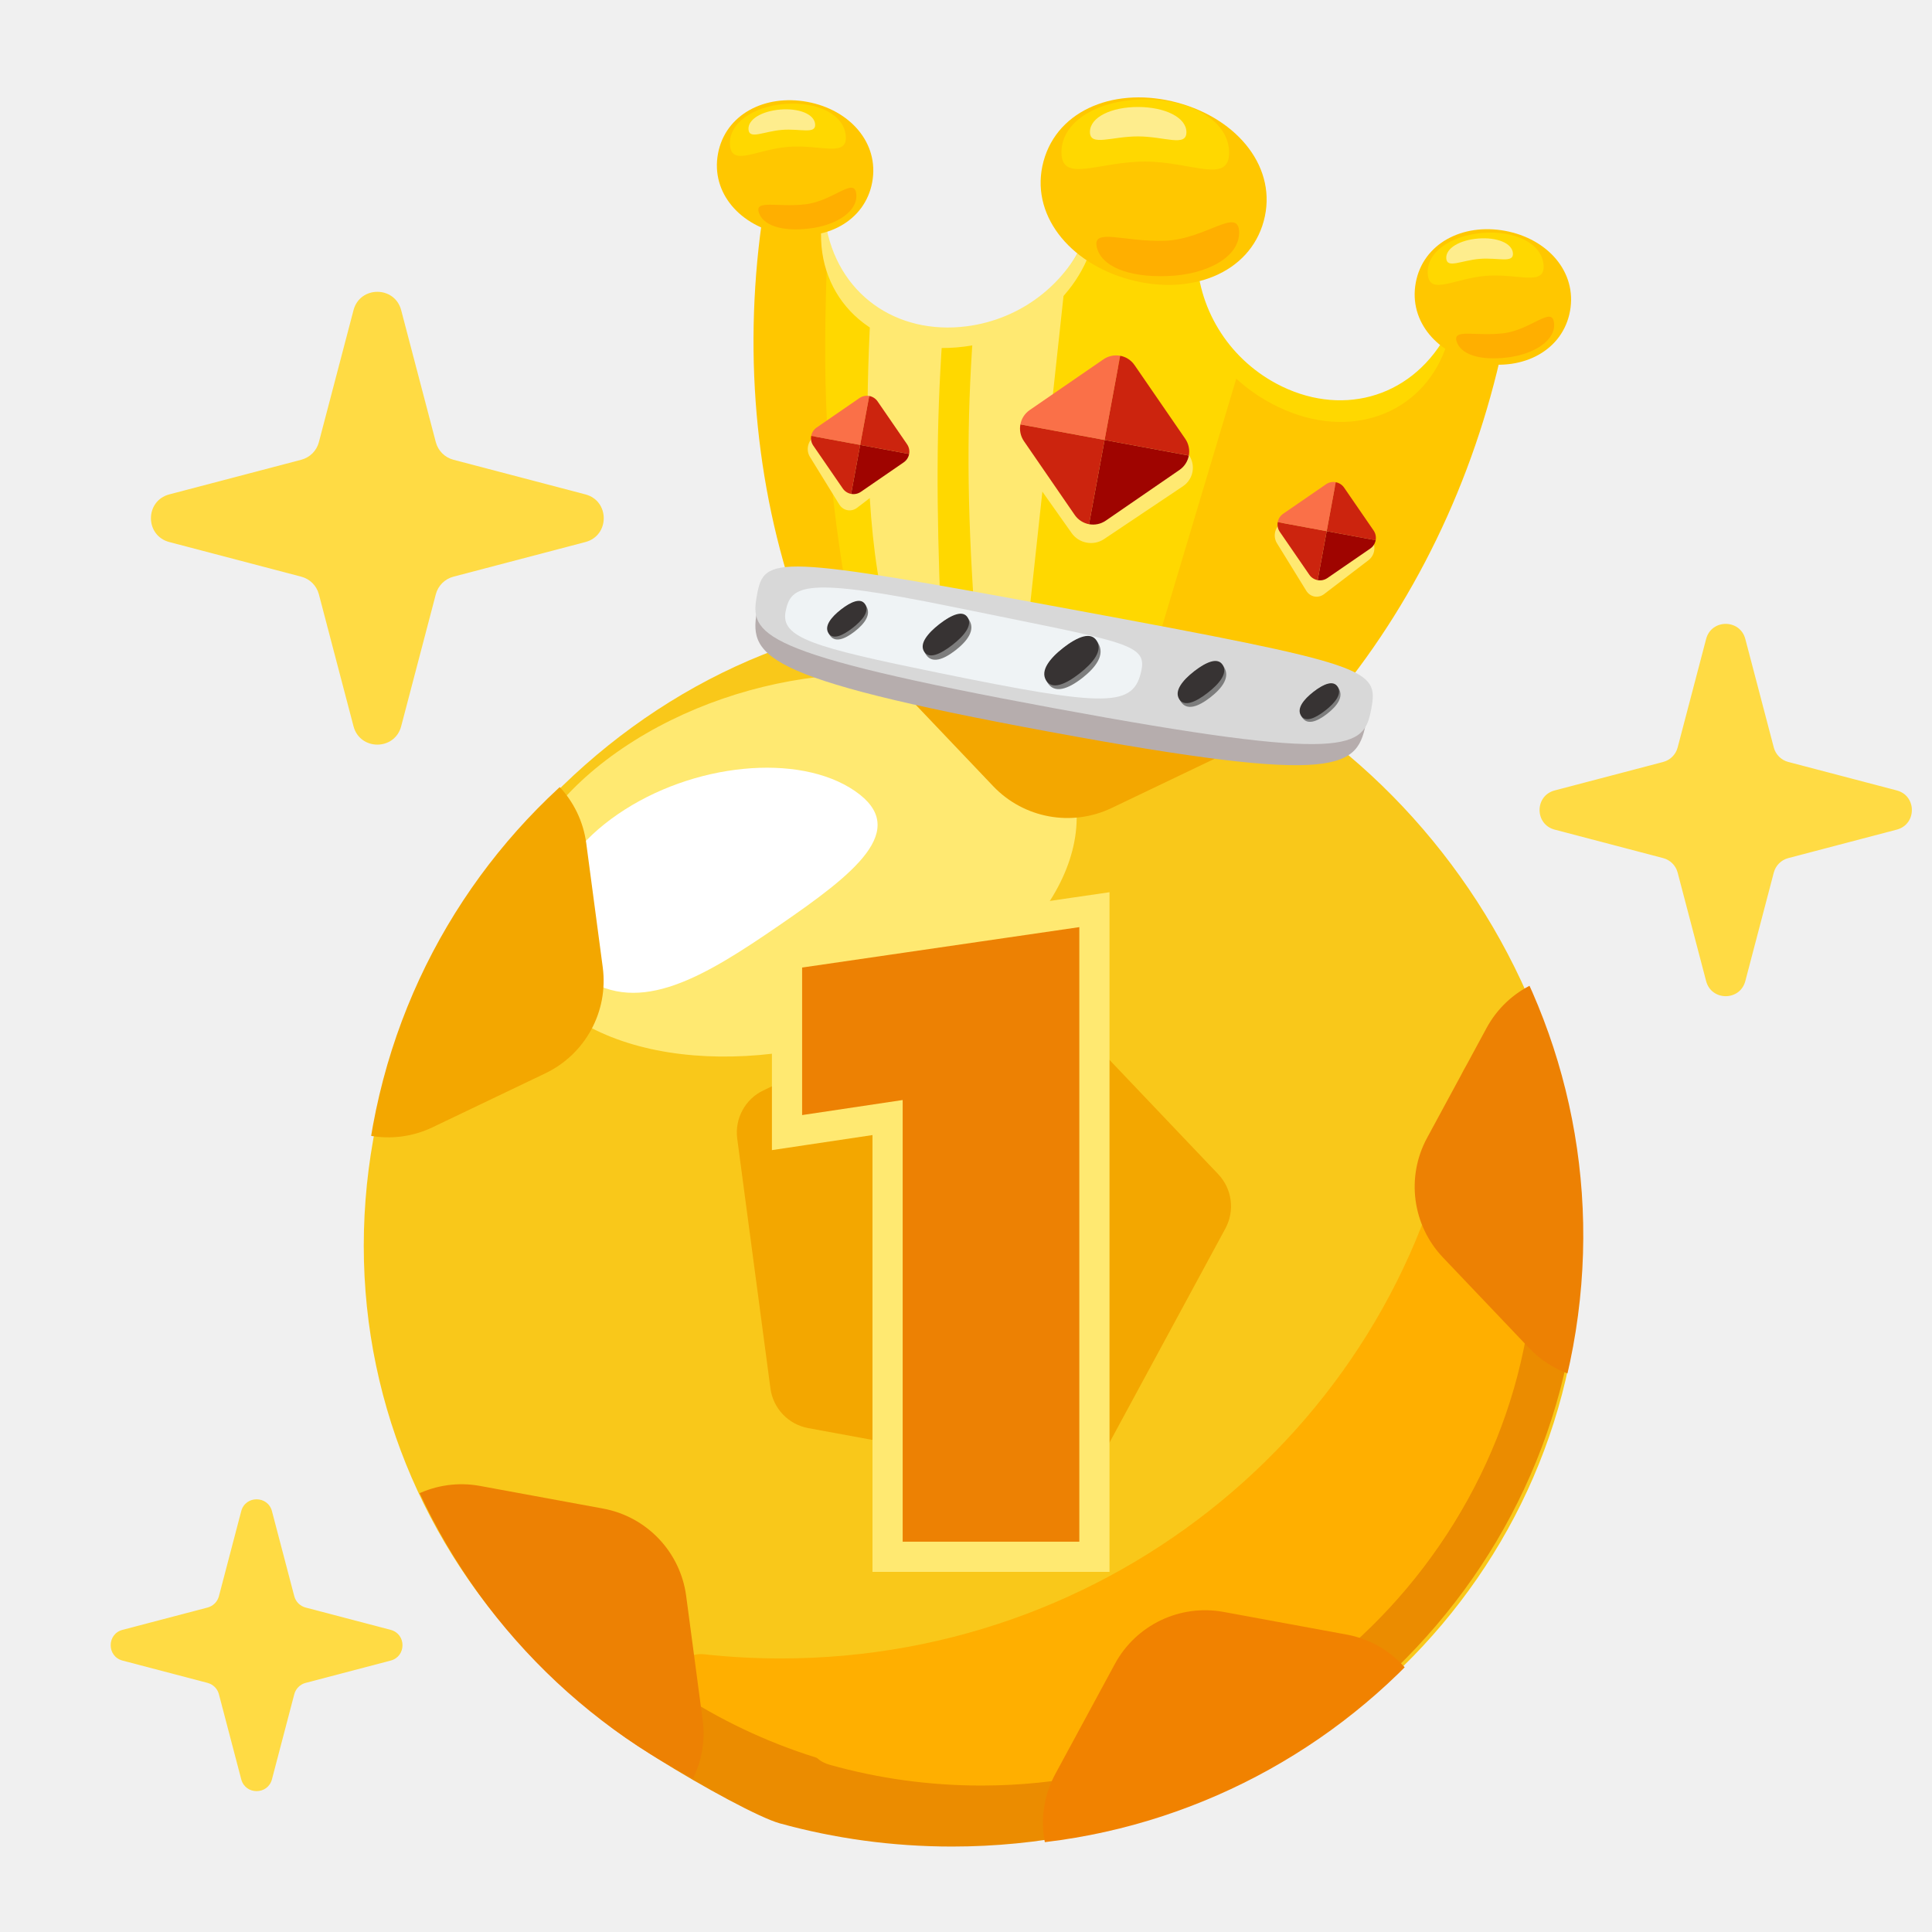
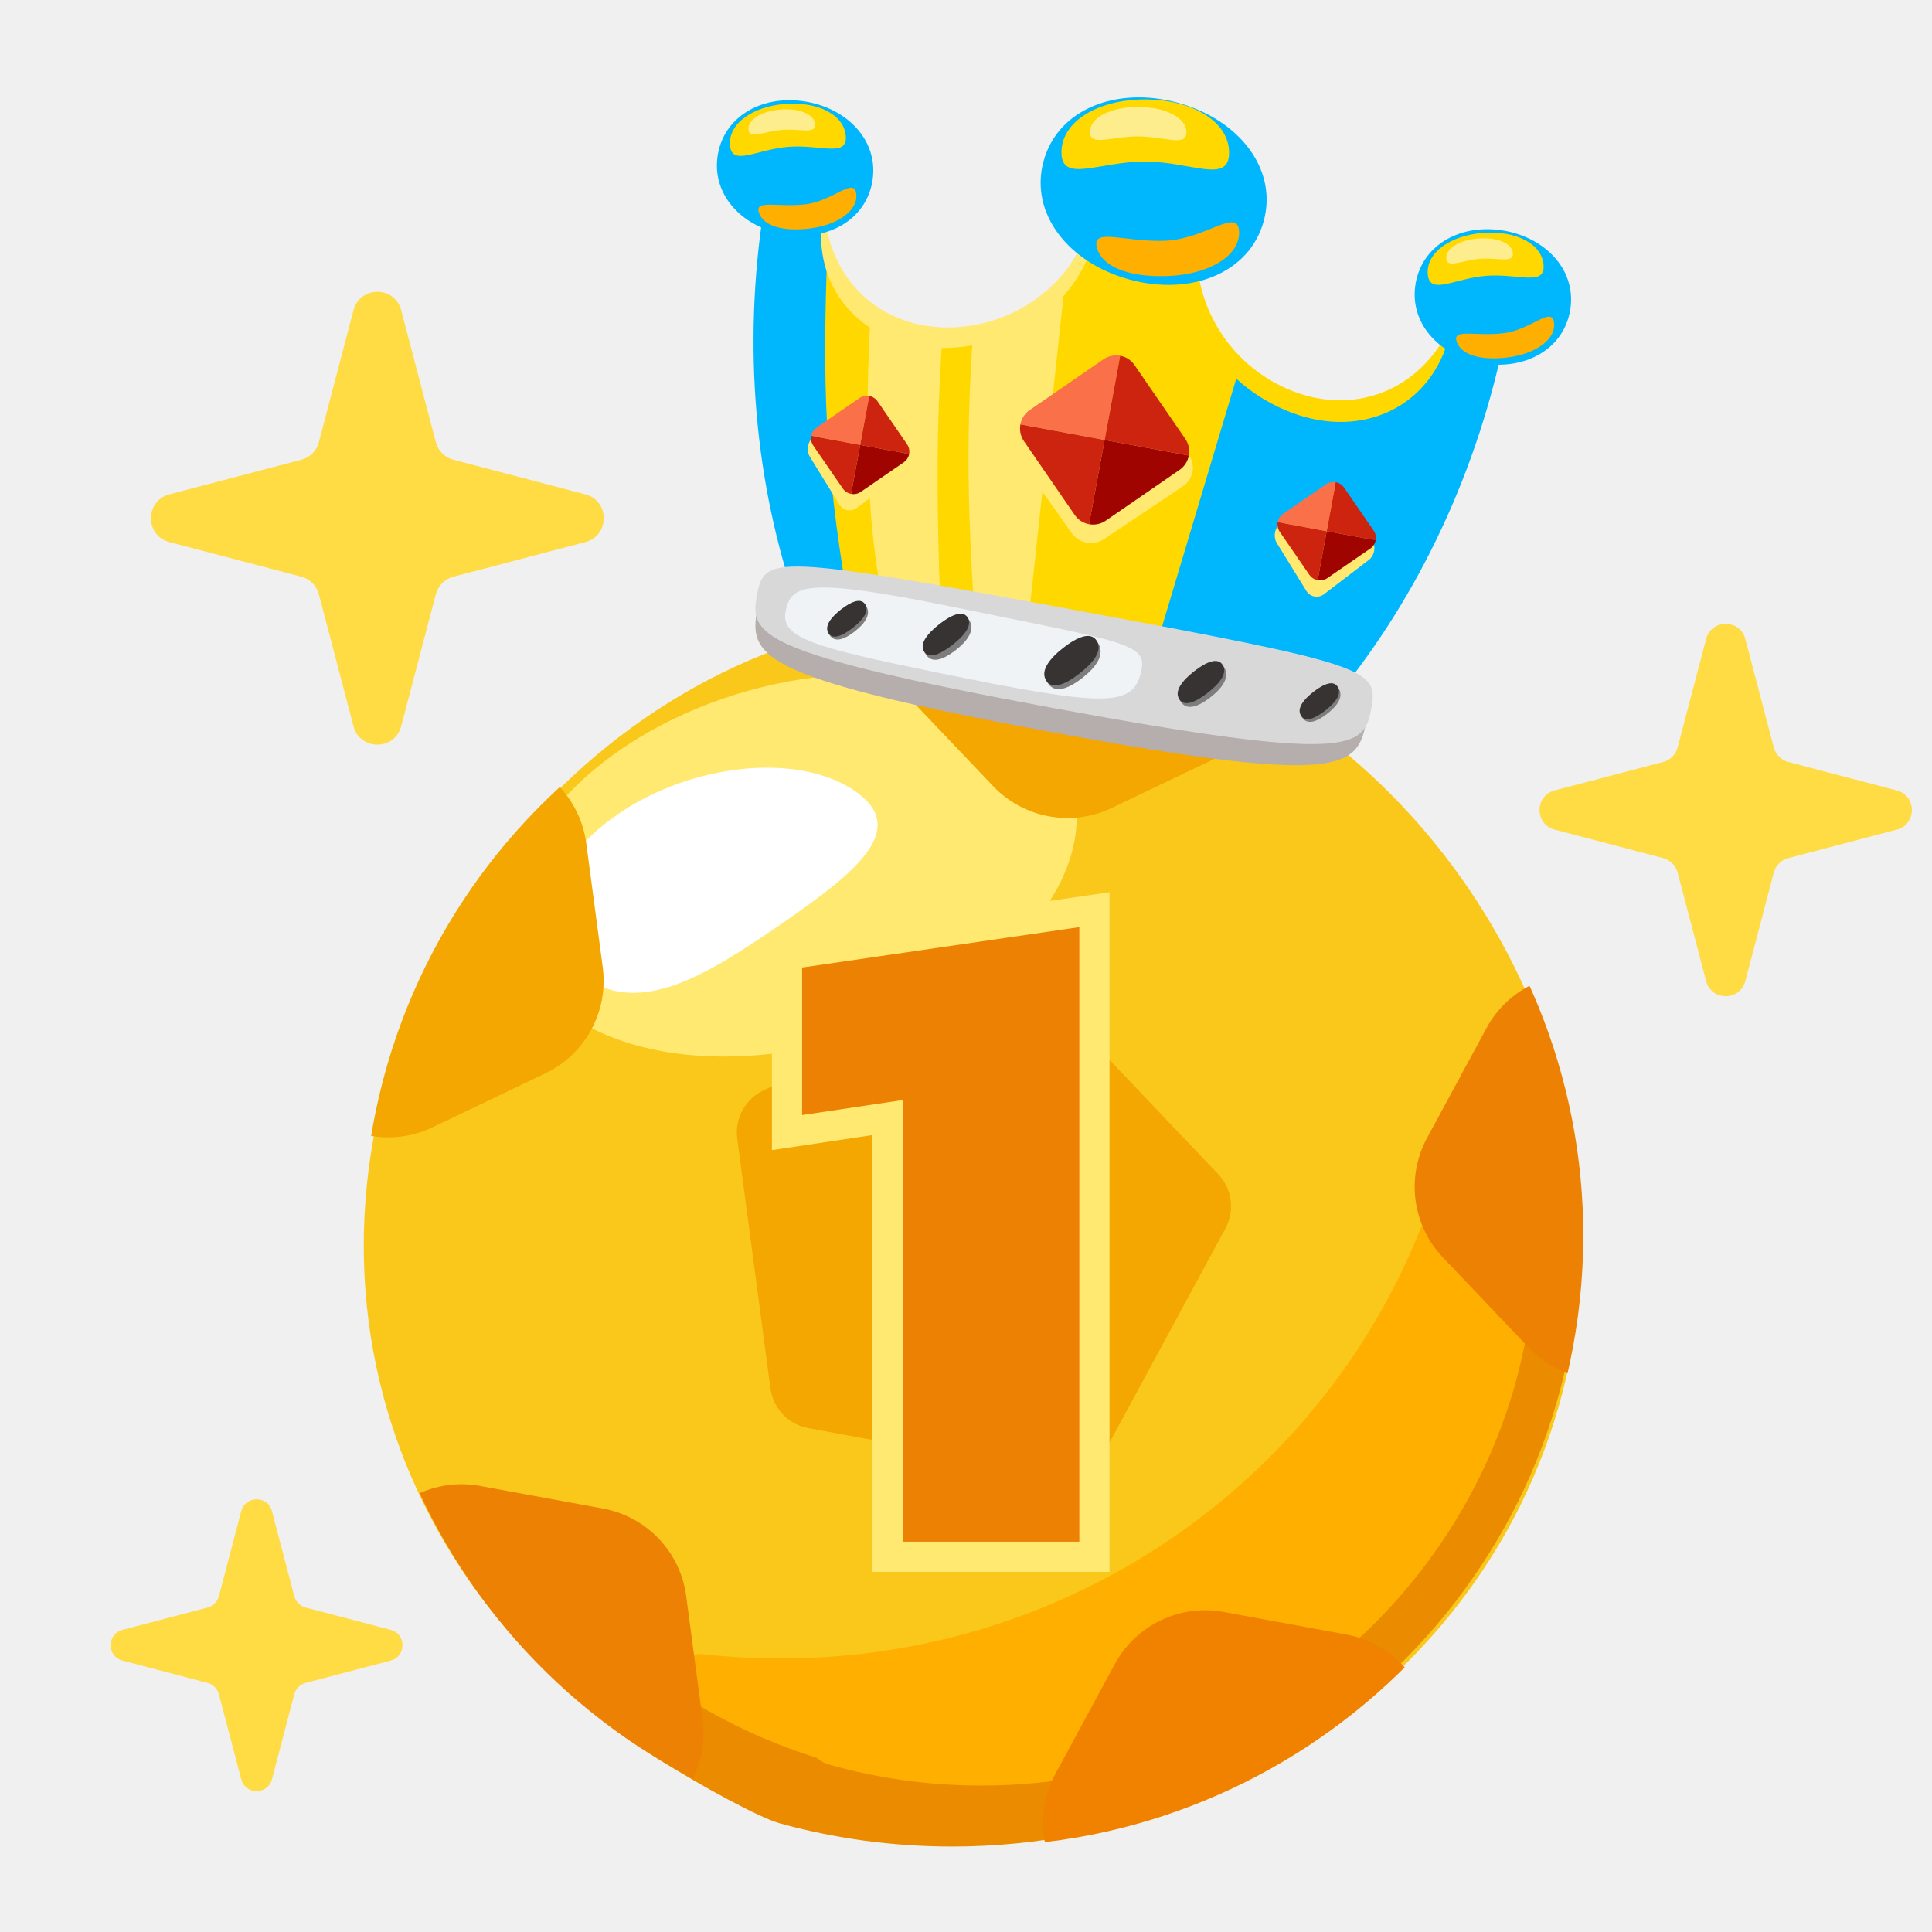
<svg xmlns="http://www.w3.org/2000/svg" width="192" height="192" fill="none" viewBox="0 0 192 192">
  <g clip-path="url(#clip0_1610_4033)">
    <path fill="#F9C81A" d="M157.127 123.811C157.127 156.473 130.045 182.951 96.638 182.951C63.232 182.951 36.15 156.473 36.15 123.811C36.15 91.149 63.232 61.014 96.638 61.014C130.045 61.014 157.127 91.149 157.127 123.811Z" />
    <path fill="#FFE971" d="M96.14 97.631C108.367 89.334 110.606 77.4 101.139 70.977C91.673 64.553 74.087 66.072 61.86 74.369C49.633 82.666 47.395 94.6 56.861 101.023C66.327 107.447 83.913 105.928 96.14 97.631Z" />
    <path fill="#EB8C00" d="M59.169 169.121C93.828 169.121 143.389 153.182 153.362 122.79C154.026 120.768 157.001 120.916 157.001 123.039C157.001 156.435 129.07 183.508 94.615 183.508C88.677 183.508 82.933 182.704 77.492 181.202C73.566 180.119 55.087 169.121 59.169 169.121Z" />
    <path fill="#FFAF00" d="M149.786 106.474C148.958 104.047 145.512 104.739 145.142 107.273C140.392 139.81 111.961 164.815 77.597 164.815C75.023 164.815 72.483 164.675 69.983 164.402C67.391 164.118 65.857 167.232 68.049 168.622C76.597 174.038 86.773 177.18 97.694 177.18C127.983 177.18 152.538 153.006 152.538 123.186C152.538 117.269 151.572 111.705 149.786 106.474Z" />
    <path fill="#FFAF00" d="M84.126 170.027C114.596 170.027 140.402 150.367 149.17 123.23C149.754 121.423 152.369 121.556 152.369 123.451C152.369 153.272 127.814 177.446 97.524 177.446C92.304 177.446 87.254 176.728 82.471 175.387C79.019 174.419 80.537 170.027 84.126 170.027Z" />
    <path fill="#fff" d="M77.446 91.954C70.007 97.065 63.603 100.952 58.023 97.119C52.444 93.285 53.952 86.033 61.391 80.921C68.83 75.81 79.383 74.774 84.962 78.608C90.541 82.441 84.885 86.842 77.446 91.954Z" />
    <mask id="mask0_1610_4033" width="122" height="122" x="36" y="62" maskUnits="userSpaceOnUse" style="mask-type:alpha">
      <circle cx="96.696" cy="122.838" r="60.638" fill="#FFAF00" transform="rotate(10.4274 96.6964 122.838)" />
    </mask>
    <g mask="url(#mask0_1610_4033)">
      <path fill="#F3A700" d="M98.445 97.557C100.256 96.691 102.418 97.089 103.802 98.543L121.061 116.685C122.445 118.139 122.735 120.318 121.779 122.084L109.859 144.104C108.903 145.869 106.92 146.819 104.946 146.455L80.319 141.923C78.345 141.56 76.83 139.967 76.565 137.977L73.265 113.156C73.001 111.166 74.048 109.232 75.858 108.366L98.445 97.557Z" />
      <path fill="#ED8103" stroke="#FFE971" stroke-width="3" d="M88.206 153.212L88.206 154.712L89.706 154.712L107.262 154.712L108.762 154.712L108.762 153.212L108.762 92.138L108.762 90.403L107.046 90.653L79.497 94.669L78.213 94.856L78.213 96.153L78.213 110.815L78.213 112.556L79.935 112.298L88.206 111.061L88.206 153.212Z" />
      <path fill="#F3A700" d="M110.482 80.294C106.499 82.201 101.742 81.325 98.698 78.126L90.133 69.123C87.089 65.924 86.451 61.128 88.554 57.245L94.469 46.317C96.571 42.433 100.935 40.345 105.278 41.145L117.499 43.394C121.842 44.193 125.176 47.697 125.758 52.075L127.396 64.393C127.978 68.77 125.675 73.024 121.692 74.93L110.482 80.294Z" />
      <path fill="#F3A700" d="M42.986 112.029C39.003 113.936 34.245 113.06 31.202 109.861L22.637 100.858C19.593 97.659 18.955 92.863 21.057 88.98L26.973 78.052C29.075 74.168 33.439 72.08 37.782 72.879L50.003 75.129C54.346 75.928 57.68 79.433 58.262 83.81L59.9 96.128C60.481 100.505 58.179 104.759 54.195 106.666L42.986 112.029Z" />
      <path fill="#ED8103" d="M52.915 186.821C48.932 188.727 44.174 187.852 41.131 184.653L32.565 175.65C29.522 172.45 28.884 167.655 30.986 163.772L36.902 152.844C39.004 148.96 43.368 146.872 47.711 147.671L59.932 149.92C64.275 150.72 67.609 154.224 68.191 158.602L69.829 170.92C70.41 175.297 68.108 179.551 64.124 181.457L52.915 186.821Z" />
      <path fill="#F18200" d="M126.807 199.342C122.824 201.248 118.066 200.373 115.022 197.173L106.457 188.17C103.414 184.971 102.776 180.176 104.878 176.293L110.794 165.364C112.896 161.481 117.259 159.393 121.602 160.192L133.824 162.441C138.166 163.24 141.501 166.745 142.083 171.123L143.72 183.441C144.302 187.818 141.999 192.072 138.016 193.978L126.807 199.342Z" />
      <path fill="#ED8103" d="M163.747 136.137C159.764 138.043 155.007 137.168 151.963 133.968L143.398 124.965C140.354 121.766 139.716 116.971 141.819 113.087L147.734 102.159C149.836 98.276 154.2 96.188 158.543 96.987L170.764 99.236C175.107 100.035 178.441 103.54 179.023 107.917L180.661 120.235C181.243 124.613 178.94 128.867 174.957 130.773L163.747 136.137Z" />
    </g>
    <path fill="#FFDB44" d="M173.448 97.497C172.922 99.501 170.078 99.501 169.552 97.497L166.722 86.715C166.538 86.012 165.988 85.462 165.285 85.278L154.503 82.448C152.499 81.922 152.499 79.078 154.503 78.552L165.285 75.722C165.988 75.538 166.538 74.988 166.722 74.285L169.552 63.503C170.078 61.499 172.922 61.499 173.448 63.503L176.278 74.285C176.462 74.988 177.012 75.538 177.715 75.722L188.497 78.552C190.501 79.078 190.501 81.922 188.497 82.448L177.715 85.278C177.012 85.462 176.462 86.012 176.278 86.715L173.448 97.497Z" />
    <path fill="#FFDB44" d="M39.869 72.172C39.23 74.609 35.77 74.609 35.131 72.172L31.689 59.058C31.465 58.203 30.797 57.535 29.942 57.311L16.828 53.869C14.391 53.23 14.391 49.77 16.828 49.131L29.942 45.689C30.797 45.465 31.465 44.797 31.689 43.942L35.131 30.828C35.77 28.391 39.23 28.391 39.869 30.828L43.311 43.942C43.535 44.797 44.203 45.465 45.058 45.689L58.172 49.131C60.609 49.77 60.609 53.23 58.172 53.869L45.058 57.311C44.203 57.535 43.535 58.203 43.311 59.058L39.869 72.172Z" />
    <path fill="#FFDB44" d="M27.027 176.822C26.615 178.393 24.385 178.393 23.973 176.822L21.755 168.371C21.61 167.82 21.18 167.389 20.629 167.245L12.178 165.027C10.607 164.615 10.607 162.385 12.178 161.973L20.629 159.755C21.18 159.611 21.61 159.18 21.755 158.629L23.973 150.178C24.385 148.607 26.615 148.607 27.027 150.178L29.245 158.629C29.39 159.18 29.82 159.611 30.371 159.755L38.822 161.973C40.393 162.385 40.393 164.615 38.822 165.027L30.371 167.245C29.82 167.389 29.39 167.82 29.245 168.371L27.027 176.822Z" />
-     <path fill="#FFC700" d="M118.664 25.928C116.318 18.521 115.757 10.658 115.757 10.658C115.757 10.658 112.53 17.572 107.818 23.584C105.803 28.684 101.16 32.285 95.644 32.983C88.608 33.874 82.615 29.728 81.497 22.518C79.349 19.487 77.766 16.341 77.113 14.026L76.315 18.344C73.822 31.833 74.594 45.64 78.543 58.162L133.531 68.326C141.695 58.043 147.352 45.425 149.846 31.936L150.644 27.618C149.236 29.508 146.709 31.824 143.701 33.856C140.105 40.308 132.966 42.09 126.665 38.718C121.865 36.148 118.842 31.278 118.664 25.928Z" />
+     <path fill="#00b7fe" d="M118.664 25.928C116.318 18.521 115.757 10.658 115.757 10.658C115.757 10.658 112.53 17.572 107.818 23.584C105.803 28.684 101.16 32.285 95.644 32.983C88.608 33.874 82.615 29.728 81.497 22.518C79.349 19.487 77.766 16.341 77.113 14.026L76.315 18.344C73.822 31.833 74.594 45.64 78.543 58.162L133.531 68.326C141.695 58.043 147.352 45.425 149.846 31.936L150.644 27.618C149.236 29.508 146.709 31.824 143.701 33.856C140.105 40.308 132.966 42.09 126.665 38.718C121.865 36.148 118.842 31.278 118.664 25.928Z" />
    <path fill="#FFD800" fill-rule="evenodd" d="M116.211 15.2C116.619 18.141 117.362 22.34 118.646 26.401C118.775 30.293 120.422 33.928 123.169 36.594L114.72 64.815L106.179 63.165L84.197 59.284C81.943 45.998 81.736 37.895 82.223 24.751C83.951 30.823 89.468 34.206 95.854 33.397C101.315 32.704 105.913 29.134 107.908 24.08C110.455 20.827 112.565 17.308 113.955 14.783L116.211 15.2Z" clip-rule="evenodd" />
    <path fill="#FFE971" fill-rule="evenodd" d="M102.12 62.448L105.881 27.663C103.657 30.564 100.403 32.585 96.693 33.267C96.095 41.84 96.052 49.774 96.881 61.523L102.12 62.448ZM93.478 60.922C93.07 50.216 93.03 42.425 93.654 33.511C90.96 33.445 88.498 32.606 86.516 31.121C86.02 40.181 85.935 51.727 87.805 59.921L93.478 60.922Z" clip-rule="evenodd" />
    <path fill="#FFE971" fill-rule="evenodd" d="M109.02 21.887C108.717 22.298 108.407 22.708 108.089 23.113C106.094 28.167 101.496 31.737 96.035 32.43C89.068 33.313 83.135 29.206 82.029 22.061C81.925 21.914 81.822 21.767 81.721 21.62C81.614 22.353 81.572 23.099 81.601 23.852C81.864 30.666 87.789 35.465 95.804 34.449C103.22 33.508 108.483 28.089 109.02 21.887Z" clip-rule="evenodd" />
    <path fill="#FFD800" fill-rule="evenodd" d="M118.488 23.637C118.624 24.129 118.768 24.623 118.92 25.115C118.977 30.548 121.994 35.526 126.847 38.125C133.038 41.441 140.047 39.726 143.634 33.448C143.784 33.348 143.932 33.248 144.079 33.147C143.917 33.87 143.689 34.581 143.393 35.275C140.712 41.544 133.462 43.908 126.34 40.093C119.751 36.564 116.773 29.621 118.488 23.637Z" clip-rule="evenodd" />
-     <path fill="#FFC700" d="M125.588 21.97C124.172 27.183 118.301 29.427 112.259 27.785C106.216 26.143 102.289 21.237 103.706 16.023C105.123 10.81 110.993 8.566 117.035 10.207C123.078 11.85 127.005 16.756 125.588 21.97Z" />
+     <path fill="#00b7fe" d="M125.588 21.97C124.172 27.183 118.301 29.427 112.259 27.785C106.216 26.143 102.289 21.237 103.706 16.023C105.123 10.81 110.993 8.566 117.035 10.207C123.078 11.85 127.005 16.756 125.588 21.97Z" />
    <path fill="#FFD800" d="M122.147 15.182C122.136 18.309 118.414 16.073 113.814 16.057C109.213 16.04 105.475 18.25 105.486 15.124C105.497 11.997 109.235 9.866 113.835 9.882C118.436 9.898 122.158 12.056 122.147 15.182Z" />
    <path fill="#FFAF00" d="M108.99 24.525C108.576 22.626 111.759 24.072 115.772 23.926C119.784 23.78 123.051 20.549 123.141 23.02C123.231 25.492 120.04 27.289 116.028 27.435C112.015 27.581 109.404 26.424 108.99 24.525Z" />
    <path fill="#FEED8D" d="M117.905 13.146C117.9 14.627 115.757 13.566 113.109 13.557C110.462 13.547 108.312 14.593 108.317 13.112C108.322 11.631 110.472 10.623 113.12 10.632C115.767 10.641 117.91 11.665 117.905 13.146Z" />
-     <path fill="#FFC700" d="M156.024 30.928C155.304 34.825 151.378 36.863 147.146 36.081C142.913 35.298 139.976 31.992 140.696 28.095C141.416 24.198 145.341 22.16 149.574 22.942C153.807 23.725 156.744 27.032 156.024 30.928Z" />
+     <path fill="#00b7fe" d="M156.024 30.928C155.304 34.825 151.378 36.863 147.146 36.081C142.913 35.298 139.976 31.992 140.696 28.095C141.416 24.198 145.341 22.16 149.574 22.942C153.807 23.725 156.744 27.032 156.024 30.928Z" />
    <path fill="#FFD800" d="M153.398 26.331C153.569 28.491 150.871 27.16 147.693 27.411C144.515 27.663 142.061 29.402 141.89 27.243C141.719 25.083 144.178 23.398 147.356 23.146C150.534 22.894 153.227 24.172 153.398 26.331Z" />
    <path fill="#FFAF00" d="M144.752 33.92C144.357 32.633 146.638 33.449 149.4 33.119C152.163 32.789 154.234 30.372 154.437 32.073C154.641 33.774 152.54 35.198 149.778 35.528C147.015 35.858 145.146 35.208 144.752 33.92Z" />
    <path fill="#FEED8D" d="M150.353 25.167C150.434 26.19 148.894 25.58 147.065 25.725C145.236 25.87 143.811 26.715 143.73 25.692C143.649 24.669 145.076 23.849 146.905 23.705C148.734 23.56 150.272 24.144 150.353 25.167Z" />
-     <path fill="#FFC700" d="M86.679 18.11C85.959 22.007 82.034 24.045 77.801 23.263C73.569 22.48 70.631 19.174 71.352 15.277C72.072 11.38 75.997 9.342 80.23 10.124C84.462 10.907 87.4 14.213 86.679 18.11Z" />
+     <path fill="#00b7fe" d="M86.679 18.11C85.959 22.007 82.034 24.045 77.801 23.263C73.569 22.48 70.631 19.174 71.352 15.277C72.072 11.38 75.997 9.342 80.23 10.124C84.462 10.907 87.4 14.213 86.679 18.11Z" />
    <path fill="#FFD800" d="M84.054 13.513C84.225 15.673 81.527 14.341 78.349 14.593C75.171 14.845 72.716 16.584 72.545 14.425C72.374 12.265 74.833 10.58 78.011 10.328C81.189 10.076 83.883 11.353 84.054 13.513Z" />
    <path fill="#FFAF00" d="M75.407 21.102C75.013 19.815 77.293 20.631 80.056 20.301C82.819 19.971 84.89 17.553 85.093 19.255C85.296 20.956 83.196 22.38 80.433 22.71C77.671 23.04 75.802 22.39 75.407 21.102Z" />
    <path fill="#FEED8D" d="M81.008 12.349C81.089 13.372 79.549 12.762 77.72 12.907C75.891 13.052 74.466 13.896 74.385 12.873C74.304 11.85 75.731 11.031 77.56 10.886C79.389 10.742 80.927 11.326 81.008 12.349Z" />
    <path fill="#B6ADAD" d="M135.798 71.592C134.924 76.319 133.667 78.152 104.296 72.723C74.925 67.294 74.407 65.132 75.28 60.406C76.154 55.679 77.1 55.527 106.471 60.956C135.843 66.385 136.671 66.866 135.798 71.592Z" />
    <path fill="#D8D8D8" d="M136.281 70.415C135.553 74.353 134.35 75.852 104.719 70.374C75.088 64.897 74.5 63.067 75.228 59.129C75.956 55.191 76.9 55.093 106.531 60.57C136.162 66.047 137.009 66.477 136.281 70.415Z" />
    <path fill="#EFF3F5" d="M113.443 66.561C112.69 70.317 110.151 70.315 93.258 66.862C80.779 64.312 77.547 63.381 78.076 60.741C78.605 58.102 80.043 57.32 94.575 60.29C111.468 63.743 113.972 63.921 113.443 66.561Z" />
    <path fill="#7D7D7D" d="M82.431 63.083C81.929 62.255 82.584 61.349 83.594 60.565C84.605 59.781 85.589 59.416 86.091 60.244C86.594 61.072 85.939 61.979 84.928 62.763C83.918 63.547 82.934 63.911 82.431 63.083Z" />
    <path fill="#373333" d="M82.326 62.909C81.903 62.213 82.584 61.349 83.594 60.565C84.605 59.781 85.563 59.373 85.986 60.07C86.409 60.767 85.728 61.631 84.717 62.415C83.707 63.199 82.749 63.606 82.326 62.909Z" />
    <path fill="#7D7D7D" d="M129.383 71.266C128.881 70.438 129.535 69.531 130.546 68.747C131.557 67.963 132.541 67.599 133.043 68.427C133.545 69.254 132.891 70.161 131.88 70.945C130.869 71.729 129.885 72.093 129.383 71.266Z" />
    <path fill="#373333" d="M129.286 71.106C128.857 70.399 129.535 69.531 130.546 68.747C131.556 67.963 132.516 67.56 132.946 68.267C133.375 68.975 132.697 69.842 131.686 70.626C130.675 71.41 129.715 71.814 129.286 71.106Z" />
    <path fill="#7D7D7D" d="M91.991 65.008C91.395 64.026 92.172 62.951 93.37 62.021C94.569 61.091 95.736 60.659 96.332 61.641C96.927 62.622 96.151 63.698 94.952 64.628C93.754 65.557 92.587 65.989 91.991 65.008Z" />
    <path fill="#373333" d="M91.832 64.745C91.356 63.962 92.172 62.951 93.371 62.021C94.569 61.091 95.697 60.594 96.172 61.378C96.648 62.162 95.832 63.173 94.634 64.103C93.435 65.032 92.308 65.529 91.832 64.745Z" />
    <path fill="#7D7D7D" d="M117.316 69.689C116.72 68.707 117.497 67.632 118.695 66.702C119.894 65.772 121.061 65.341 121.657 66.322C122.252 67.304 121.476 68.379 120.277 69.309C119.079 70.239 117.912 70.671 117.316 69.689Z" />
    <path fill="#373333" d="M117.18 69.465C116.687 68.652 117.497 67.632 118.695 66.702C119.894 65.772 121.027 65.285 121.521 66.098C122.014 66.911 121.204 67.931 120.005 68.861C118.807 69.79 117.673 70.278 117.18 69.465Z" />
    <path fill="#7D7D7D" d="M104.094 67.836C103.402 66.696 104.304 65.446 105.696 64.366C107.089 63.285 108.445 62.783 109.137 63.924C109.83 65.064 108.928 66.314 107.535 67.395C106.142 68.475 104.786 68.977 104.094 67.836Z" />
    <path fill="#373333" d="M103.957 67.612C103.368 66.64 104.304 65.446 105.696 64.366C107.089 63.285 108.412 62.728 109.001 63.699C109.591 64.671 108.655 65.865 107.262 66.946C105.869 68.026 104.547 68.583 103.957 67.612Z" />
    <path fill="#FFE971" d="M109.474 36.899C110.523 36.197 111.963 36.464 112.691 37.494L118.133 45.193C118.861 46.224 118.601 47.627 117.553 48.329L109.718 53.575C108.67 54.276 107.23 54.01 106.502 52.98L101.06 45.281C100.332 44.25 100.591 42.846 101.639 42.145L109.474 36.899Z" />
    <path fill="#FA7048" d="M111.321 35.356L109.774 43.725L101.405 42.178C101.508 41.619 101.825 41.099 102.331 40.751L109.657 35.711C110.163 35.363 110.762 35.253 111.321 35.356Z" />
    <path fill="#CC240E" d="M108.227 52.095L109.774 43.725L101.405 42.178C101.301 42.738 101.411 43.337 101.759 43.843L106.8 51.169C107.148 51.675 107.668 51.992 108.227 52.095Z" />
    <path fill="#CC240E" d="M111.321 35.356L109.774 43.725L118.144 45.272C118.247 44.713 118.137 44.114 117.789 43.608L112.749 36.282C112.401 35.776 111.881 35.459 111.321 35.356Z" />
    <path fill="#9F0400" d="M108.227 52.095L109.774 43.725L118.144 45.273C118.04 45.832 117.724 46.352 117.218 46.7L109.891 51.74C109.386 52.088 108.787 52.198 108.227 52.095Z" />
    <path fill="#FFE971" d="M131.678 48.636C132.269 48.185 133.065 48.332 133.455 48.965L136.374 53.697C136.765 54.331 136.602 55.21 136.011 55.662L131.593 59.038C131.002 59.49 130.207 59.343 129.816 58.709L126.897 53.977C126.507 53.344 126.669 52.465 127.26 52.013L131.678 48.636Z" />
    <path fill="#FA7048" d="M132.746 47.921L131.846 52.787L126.98 51.888C127.041 51.562 127.225 51.26 127.519 51.058L131.778 48.127C132.072 47.925 132.421 47.861 132.746 47.921Z" />
    <path fill="#CC240E" d="M130.947 57.653L131.846 52.787L126.98 51.888C126.92 52.213 126.984 52.561 127.186 52.855L130.117 57.115C130.319 57.409 130.621 57.593 130.947 57.653Z" />
    <path fill="#CC240E" d="M132.745 47.921L131.846 52.787L136.712 53.687C136.772 53.361 136.708 53.013 136.506 52.719L133.575 48.459C133.373 48.165 133.071 47.981 132.745 47.921Z" />
    <path fill="#9F0400" d="M130.947 57.653L131.846 52.787L136.712 53.687C136.652 54.012 136.468 54.314 136.174 54.517L131.914 57.447C131.62 57.649 131.272 57.713 130.947 57.653Z" />
    <path fill="#FFE971" d="M85.267 40.058C85.858 39.606 86.654 39.753 87.044 40.386L89.963 45.119C90.354 45.752 90.191 46.631 89.6 47.083L85.183 50.459C84.591 50.911 83.796 50.764 83.405 50.131L80.487 45.398C80.096 44.765 80.259 43.886 80.85 43.434L85.267 40.058Z" />
    <path fill="#FA7048" d="M86.383 39.352L85.483 44.218L80.617 43.319C80.677 42.993 80.862 42.691 81.156 42.489L85.415 39.558C85.709 39.356 86.057 39.292 86.383 39.352Z" />
    <path fill="#CC240E" d="M84.584 49.083L85.484 44.217L80.618 43.318C80.557 43.643 80.621 43.991 80.824 44.285L83.754 48.545C83.956 48.839 84.259 49.023 84.584 49.083Z" />
    <path fill="#CC240E" d="M86.383 39.351L85.483 44.217L90.349 45.117C90.409 44.791 90.345 44.443 90.143 44.149L87.213 39.889C87.01 39.595 86.708 39.411 86.383 39.351Z" />
    <path fill="#9F0400" d="M84.584 49.083L85.483 44.217L90.349 45.117C90.289 45.442 90.105 45.744 89.811 45.947L85.552 48.877C85.257 49.079 84.909 49.143 84.584 49.083Z" />
  </g>
  <defs>
    <clipPath id="clip0_1610_4033">
      <rect width="192" height="192" fill="#fff" />
    </clipPath>
  </defs>
</svg>
